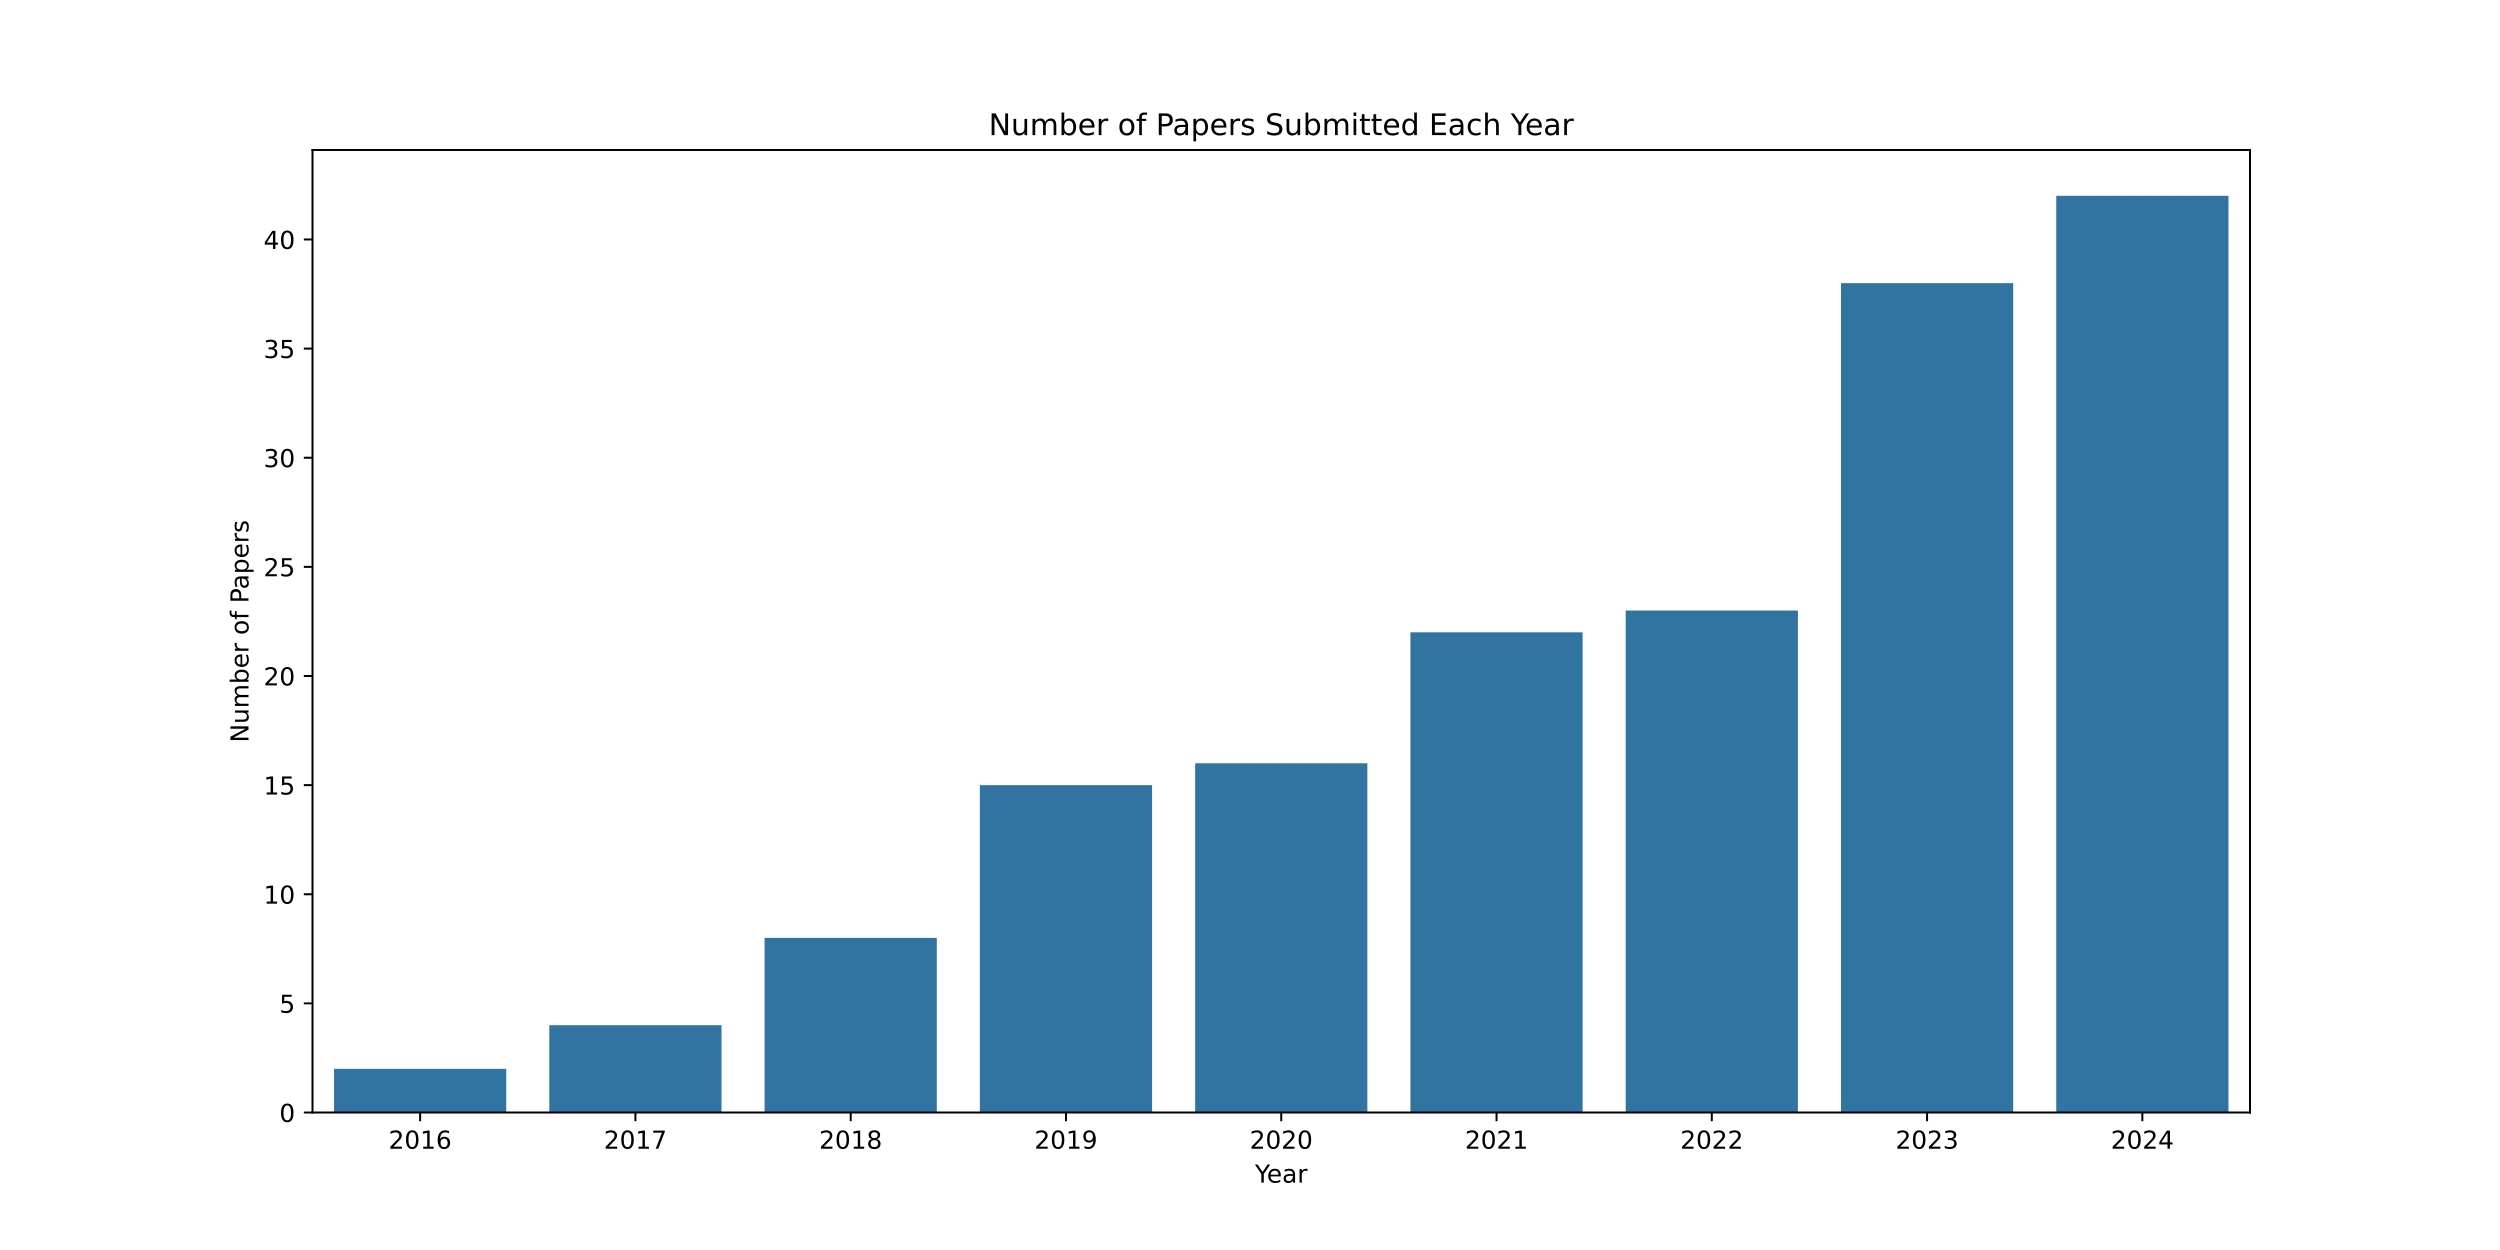
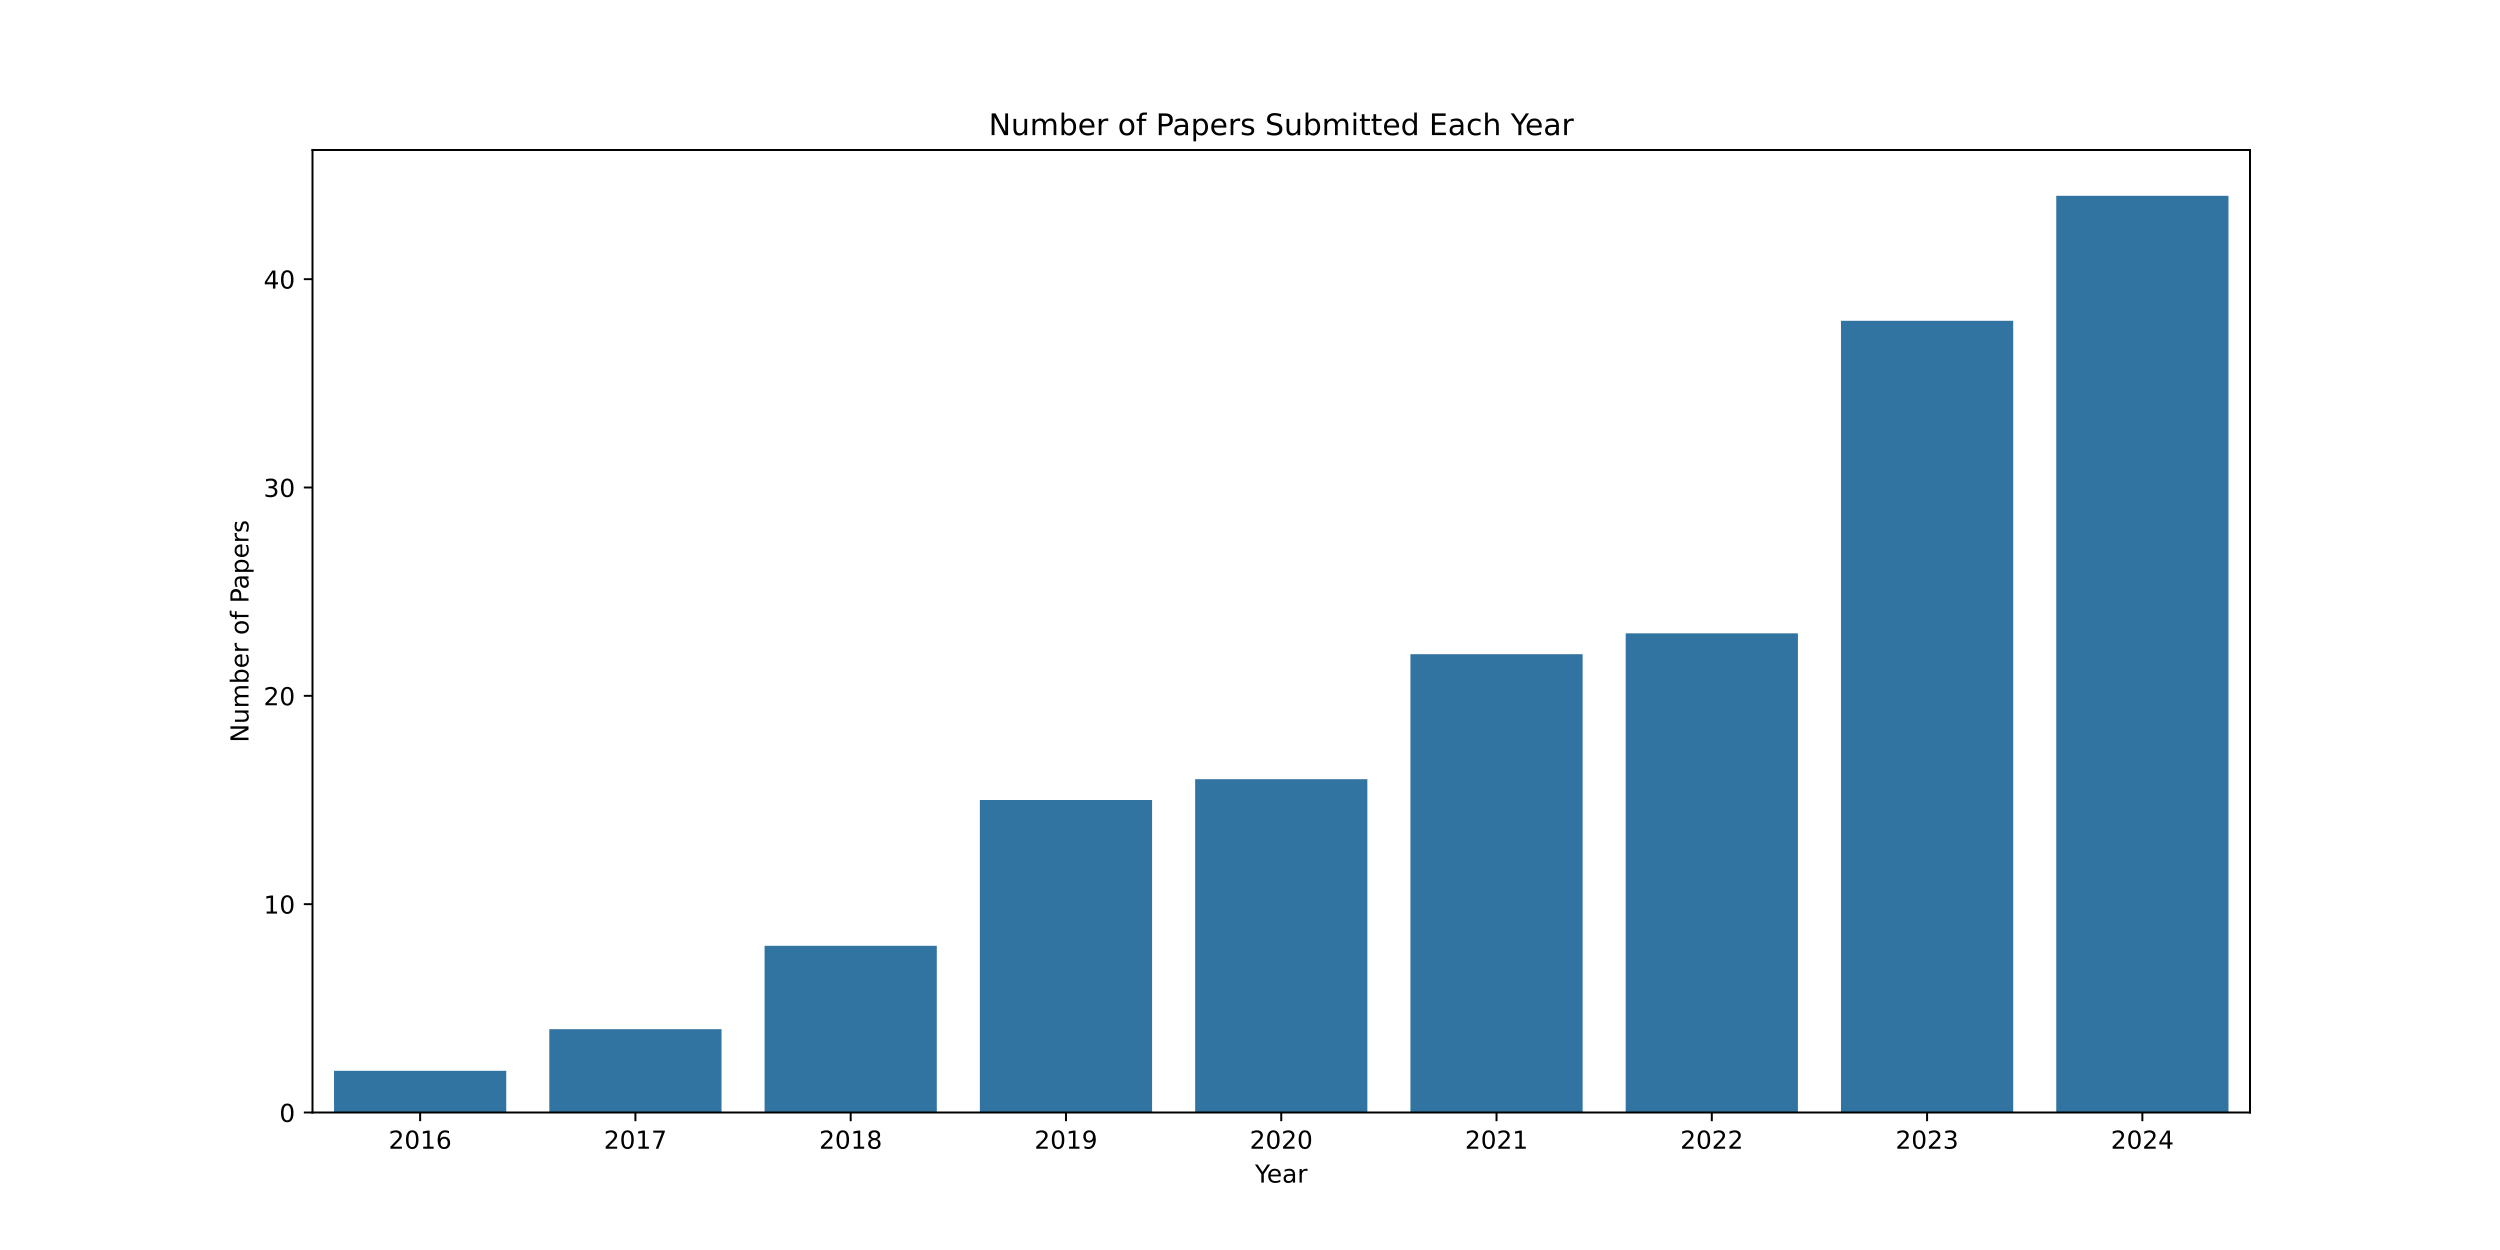
<svg xmlns="http://www.w3.org/2000/svg" xmlns:xlink="http://www.w3.org/1999/xlink" width="1008pt" height="504pt" viewBox="0 0 1008 504" version="1.1">
  <defs>
    <style type="text/css">*{stroke-linejoin: round; stroke-linecap: butt}</style>
  </defs>
  <g id="figure_1">
    <g id="patch_1">
      <path d="M 0 504  L 1008 504  L 1008 0  L 0 0  z " style="fill: #ffffff" />
    </g>
    <g id="axes_1">
      <g id="patch_2">
        <path d="M 126 448.56  L 907.2 448.56  L 907.2 60.48  L 126 60.48  z " style="fill: #ffffff" />
      </g>
      <g id="patch_3">
-         <path d="M 134.68 448.56  L 204.12 448.56  L 204.12 430.96  L 134.68 430.96  z " clip-path="url(#p4bd3d95fc5)" style="fill: #3274a1" />
+         <path d="M 134.68 448.56  L 204.12 448.56  L 204.12 431.76  L 134.68 431.76  z " clip-path="url(#p99aa5c724b)" style="fill: #3274a1" />
      </g>
      <g id="patch_4">
-         <path d="M 221.48 448.56  L 290.92 448.56  L 290.92 413.36  L 221.48 413.36  z " clip-path="url(#p4bd3d95fc5)" style="fill: #3274a1" />
+         <path d="M 221.48 448.56  L 290.92 448.56  L 290.92 414.96  L 221.48 414.96  z " clip-path="url(#p99aa5c724b)" style="fill: #3274a1" />
      </g>
      <g id="patch_5">
-         <path d="M 308.28 448.56  L 377.72 448.56  L 377.72 378.16  L 308.28 378.16  z " clip-path="url(#p4bd3d95fc5)" style="fill: #3274a1" />
+         <path d="M 308.28 448.56  L 377.72 448.56  L 377.72 381.36  L 308.28 381.36  z " clip-path="url(#p99aa5c724b)" style="fill: #3274a1" />
      </g>
      <g id="patch_6">
-         <path d="M 395.08 448.56  L 464.52 448.56  L 464.52 316.56  L 395.08 316.56  z " clip-path="url(#p4bd3d95fc5)" style="fill: #3274a1" />
+         <path d="M 395.08 448.56  L 464.52 448.56  L 464.52 322.56  L 395.08 322.56  z " clip-path="url(#p99aa5c724b)" style="fill: #3274a1" />
      </g>
      <g id="patch_7">
-         <path d="M 481.88 448.56  L 551.32 448.56  L 551.32 307.76  L 481.88 307.76  z " clip-path="url(#p4bd3d95fc5)" style="fill: #3274a1" />
+         <path d="M 481.88 448.56  L 551.32 448.56  L 551.32 314.16  L 481.88 314.16  z " clip-path="url(#p99aa5c724b)" style="fill: #3274a1" />
      </g>
      <g id="patch_8">
-         <path d="M 568.68 448.56  L 638.12 448.56  L 638.12 254.96  L 568.68 254.96  z " clip-path="url(#p4bd3d95fc5)" style="fill: #3274a1" />
+         <path d="M 568.68 448.56  L 638.12 448.56  L 638.12 263.76  L 568.68 263.76  z " clip-path="url(#p99aa5c724b)" style="fill: #3274a1" />
      </g>
      <g id="patch_9">
-         <path d="M 655.48 448.56  L 724.92 448.56  L 724.92 246.16  L 655.48 246.16  z " clip-path="url(#p4bd3d95fc5)" style="fill: #3274a1" />
+         <path d="M 655.48 448.56  L 724.92 448.56  L 724.92 255.36  L 655.48 255.36  z " clip-path="url(#p99aa5c724b)" style="fill: #3274a1" />
      </g>
      <g id="patch_10">
-         <path d="M 742.28 448.56  L 811.72 448.56  L 811.72 114.16  L 742.28 114.16  z " clip-path="url(#p4bd3d95fc5)" style="fill: #3274a1" />
+         <path d="M 742.28 448.56  L 811.72 448.56  L 811.72 129.36  L 742.28 129.36  z " clip-path="url(#p99aa5c724b)" style="fill: #3274a1" />
      </g>
      <g id="patch_11">
-         <path d="M 829.08 448.56  L 898.52 448.56  L 898.52 78.96  L 829.08 78.96  z " clip-path="url(#p4bd3d95fc5)" style="fill: #3274a1" />
+         <path d="M 829.08 448.56  L 898.52 448.56  L 898.52 78.96  L 829.08 78.96  z " clip-path="url(#p99aa5c724b)" style="fill: #3274a1" />
      </g>
      <g id="matplotlib.axis_1">
        <g id="xtick_1">
          <g id="line2d_1">
            <defs>
-               <path id="ma9e0c450a4" d="M 0 0  L 0 3.5  " style="stroke: #000000; stroke-width: 0.8" />
+               <path id="mf216f51c24" d="M 0 0  L 0 3.5  " style="stroke: #000000; stroke-width: 0.8" />
            </defs>
            <g>
-               <use xlink:href="#ma9e0c450a4" x="169.4" y="448.56" style="stroke: #000000; stroke-width: 0.8" />
+               <use xlink:href="#mf216f51c24" x="169.4" y="448.56" style="stroke: #000000; stroke-width: 0.8" />
            </g>
          </g>
          <g id="text_1">
            <g transform="translate(156.675 463.1584) scale(0.1 -0.1)">
              <defs>
                <path id="DejaVuSans-32" d="M 1228 531  L 3431 531  L 3431 0  L 469 0  L 469 531  Q 828 903 1448 1529  Q 2069 2156 2228 2338  Q 2531 2678 2651 2914  Q 2772 3150 2772 3378  Q 2772 3750 2511 3984  Q 2250 4219 1831 4219  Q 1534 4219 1204 4116  Q 875 4013 500 3803  L 500 4441  Q 881 4594 1212 4672  Q 1544 4750 1819 4750  Q 2544 4750 2975 4387  Q 3406 4025 3406 3419  Q 3406 3131 3298 2873  Q 3191 2616 2906 2266  Q 2828 2175 2409 1742  Q 1991 1309 1228 531  z " transform="scale(0.015625)" />
                <path id="DejaVuSans-30" d="M 2034 4250  Q 1547 4250 1301 3770  Q 1056 3291 1056 2328  Q 1056 1369 1301 889  Q 1547 409 2034 409  Q 2525 409 2770 889  Q 3016 1369 3016 2328  Q 3016 3291 2770 3770  Q 2525 4250 2034 4250  z M 2034 4750  Q 2819 4750 3233 4129  Q 3647 3509 3647 2328  Q 3647 1150 3233 529  Q 2819 -91 2034 -91  Q 1250 -91 836 529  Q 422 1150 422 2328  Q 422 3509 836 4129  Q 1250 4750 2034 4750  z " transform="scale(0.015625)" />
                <path id="DejaVuSans-31" d="M 794 531  L 1825 531  L 1825 4091  L 703 3866  L 703 4441  L 1819 4666  L 2450 4666  L 2450 531  L 3481 531  L 3481 0  L 794 0  L 794 531  z " transform="scale(0.015625)" />
                <path id="DejaVuSans-36" d="M 2113 2584  Q 1688 2584 1439 2293  Q 1191 2003 1191 1497  Q 1191 994 1439 701  Q 1688 409 2113 409  Q 2538 409 2786 701  Q 3034 994 3034 1497  Q 3034 2003 2786 2293  Q 2538 2584 2113 2584  z M 3366 4563  L 3366 3988  Q 3128 4100 2886 4159  Q 2644 4219 2406 4219  Q 1781 4219 1451 3797  Q 1122 3375 1075 2522  Q 1259 2794 1537 2939  Q 1816 3084 2150 3084  Q 2853 3084 3261 2657  Q 3669 2231 3669 1497  Q 3669 778 3244 343  Q 2819 -91 2113 -91  Q 1303 -91 875 529  Q 447 1150 447 2328  Q 447 3434 972 4092  Q 1497 4750 2381 4750  Q 2619 4750 2861 4703  Q 3103 4656 3366 4563  z " transform="scale(0.015625)" />
              </defs>
              <use xlink:href="#DejaVuSans-32" />
              <use xlink:href="#DejaVuSans-30" x="63.623" />
              <use xlink:href="#DejaVuSans-31" x="127.246" />
              <use xlink:href="#DejaVuSans-36" x="190.869" />
            </g>
          </g>
        </g>
        <g id="xtick_2">
          <g id="line2d_2">
            <g>
-               <use xlink:href="#ma9e0c450a4" x="256.2" y="448.56" style="stroke: #000000; stroke-width: 0.8" />
+               <use xlink:href="#mf216f51c24" x="256.2" y="448.56" style="stroke: #000000; stroke-width: 0.8" />
            </g>
          </g>
          <g id="text_2">
            <g transform="translate(243.475 463.1584) scale(0.1 -0.1)">
              <defs>
                <path id="DejaVuSans-37" d="M 525 4666  L 3525 4666  L 3525 4397  L 1831 0  L 1172 0  L 2766 4134  L 525 4134  L 525 4666  z " transform="scale(0.015625)" />
              </defs>
              <use xlink:href="#DejaVuSans-32" />
              <use xlink:href="#DejaVuSans-30" x="63.623" />
              <use xlink:href="#DejaVuSans-31" x="127.246" />
              <use xlink:href="#DejaVuSans-37" x="190.869" />
            </g>
          </g>
        </g>
        <g id="xtick_3">
          <g id="line2d_3">
            <g>
-               <use xlink:href="#ma9e0c450a4" x="343" y="448.56" style="stroke: #000000; stroke-width: 0.8" />
+               <use xlink:href="#mf216f51c24" x="343" y="448.56" style="stroke: #000000; stroke-width: 0.8" />
            </g>
          </g>
          <g id="text_3">
            <g transform="translate(330.275 463.1584) scale(0.1 -0.1)">
              <defs>
                <path id="DejaVuSans-38" d="M 2034 2216  Q 1584 2216 1326 1975  Q 1069 1734 1069 1313  Q 1069 891 1326 650  Q 1584 409 2034 409  Q 2484 409 2743 651  Q 3003 894 3003 1313  Q 3003 1734 2745 1975  Q 2488 2216 2034 2216  z M 1403 2484  Q 997 2584 770 2862  Q 544 3141 544 3541  Q 544 4100 942 4425  Q 1341 4750 2034 4750  Q 2731 4750 3128 4425  Q 3525 4100 3525 3541  Q 3525 3141 3298 2862  Q 3072 2584 2669 2484  Q 3125 2378 3379 2068  Q 3634 1759 3634 1313  Q 3634 634 3220 271  Q 2806 -91 2034 -91  Q 1263 -91 848 271  Q 434 634 434 1313  Q 434 1759 690 2068  Q 947 2378 1403 2484  z M 1172 3481  Q 1172 3119 1398 2916  Q 1625 2713 2034 2713  Q 2441 2713 2670 2916  Q 2900 3119 2900 3481  Q 2900 3844 2670 4047  Q 2441 4250 2034 4250  Q 1625 4250 1398 4047  Q 1172 3844 1172 3481  z " transform="scale(0.015625)" />
              </defs>
              <use xlink:href="#DejaVuSans-32" />
              <use xlink:href="#DejaVuSans-30" x="63.623" />
              <use xlink:href="#DejaVuSans-31" x="127.246" />
              <use xlink:href="#DejaVuSans-38" x="190.869" />
            </g>
          </g>
        </g>
        <g id="xtick_4">
          <g id="line2d_4">
            <g>
-               <use xlink:href="#ma9e0c450a4" x="429.8" y="448.56" style="stroke: #000000; stroke-width: 0.8" />
+               <use xlink:href="#mf216f51c24" x="429.8" y="448.56" style="stroke: #000000; stroke-width: 0.8" />
            </g>
          </g>
          <g id="text_4">
            <g transform="translate(417.075 463.1584) scale(0.1 -0.1)">
              <defs>
                <path id="DejaVuSans-39" d="M 703 97  L 703 672  Q 941 559 1184 500  Q 1428 441 1663 441  Q 2288 441 2617 861  Q 2947 1281 2994 2138  Q 2813 1869 2534 1725  Q 2256 1581 1919 1581  Q 1219 1581 811 2004  Q 403 2428 403 3163  Q 403 3881 828 4315  Q 1253 4750 1959 4750  Q 2769 4750 3195 4129  Q 3622 3509 3622 2328  Q 3622 1225 3098 567  Q 2575 -91 1691 -91  Q 1453 -91 1209 -44  Q 966 3 703 97  z M 1959 2075  Q 2384 2075 2632 2365  Q 2881 2656 2881 3163  Q 2881 3666 2632 3958  Q 2384 4250 1959 4250  Q 1534 4250 1286 3958  Q 1038 3666 1038 3163  Q 1038 2656 1286 2365  Q 1534 2075 1959 2075  z " transform="scale(0.015625)" />
              </defs>
              <use xlink:href="#DejaVuSans-32" />
              <use xlink:href="#DejaVuSans-30" x="63.623" />
              <use xlink:href="#DejaVuSans-31" x="127.246" />
              <use xlink:href="#DejaVuSans-39" x="190.869" />
            </g>
          </g>
        </g>
        <g id="xtick_5">
          <g id="line2d_5">
            <g>
-               <use xlink:href="#ma9e0c450a4" x="516.6" y="448.56" style="stroke: #000000; stroke-width: 0.8" />
+               <use xlink:href="#mf216f51c24" x="516.6" y="448.56" style="stroke: #000000; stroke-width: 0.8" />
            </g>
          </g>
          <g id="text_5">
            <g transform="translate(503.875 463.1584) scale(0.1 -0.1)">
              <use xlink:href="#DejaVuSans-32" />
              <use xlink:href="#DejaVuSans-30" x="63.623" />
              <use xlink:href="#DejaVuSans-32" x="127.246" />
              <use xlink:href="#DejaVuSans-30" x="190.869" />
            </g>
          </g>
        </g>
        <g id="xtick_6">
          <g id="line2d_6">
            <g>
-               <use xlink:href="#ma9e0c450a4" x="603.4" y="448.56" style="stroke: #000000; stroke-width: 0.8" />
+               <use xlink:href="#mf216f51c24" x="603.4" y="448.56" style="stroke: #000000; stroke-width: 0.8" />
            </g>
          </g>
          <g id="text_6">
            <g transform="translate(590.675 463.1584) scale(0.1 -0.1)">
              <use xlink:href="#DejaVuSans-32" />
              <use xlink:href="#DejaVuSans-30" x="63.623" />
              <use xlink:href="#DejaVuSans-32" x="127.246" />
              <use xlink:href="#DejaVuSans-31" x="190.869" />
            </g>
          </g>
        </g>
        <g id="xtick_7">
          <g id="line2d_7">
            <g>
-               <use xlink:href="#ma9e0c450a4" x="690.2" y="448.56" style="stroke: #000000; stroke-width: 0.8" />
+               <use xlink:href="#mf216f51c24" x="690.2" y="448.56" style="stroke: #000000; stroke-width: 0.8" />
            </g>
          </g>
          <g id="text_7">
            <g transform="translate(677.475 463.1584) scale(0.1 -0.1)">
              <use xlink:href="#DejaVuSans-32" />
              <use xlink:href="#DejaVuSans-30" x="63.623" />
              <use xlink:href="#DejaVuSans-32" x="127.246" />
              <use xlink:href="#DejaVuSans-32" x="190.869" />
            </g>
          </g>
        </g>
        <g id="xtick_8">
          <g id="line2d_8">
            <g>
-               <use xlink:href="#ma9e0c450a4" x="777" y="448.56" style="stroke: #000000; stroke-width: 0.8" />
+               <use xlink:href="#mf216f51c24" x="777" y="448.56" style="stroke: #000000; stroke-width: 0.8" />
            </g>
          </g>
          <g id="text_8">
            <g transform="translate(764.275 463.1584) scale(0.1 -0.1)">
              <defs>
                <path id="DejaVuSans-33" d="M 2597 2516  Q 3050 2419 3304 2112  Q 3559 1806 3559 1356  Q 3559 666 3084 287  Q 2609 -91 1734 -91  Q 1441 -91 1130 -33  Q 819 25 488 141  L 488 750  Q 750 597 1062 519  Q 1375 441 1716 441  Q 2309 441 2620 675  Q 2931 909 2931 1356  Q 2931 1769 2642 2001  Q 2353 2234 1838 2234  L 1294 2234  L 1294 2753  L 1863 2753  Q 2328 2753 2575 2939  Q 2822 3125 2822 3475  Q 2822 3834 2567 4026  Q 2313 4219 1838 4219  Q 1578 4219 1281 4162  Q 984 4106 628 3988  L 628 4550  Q 988 4650 1302 4700  Q 1616 4750 1894 4750  Q 2613 4750 3031 4423  Q 3450 4097 3450 3541  Q 3450 3153 3228 2886  Q 3006 2619 2597 2516  z " transform="scale(0.015625)" />
              </defs>
              <use xlink:href="#DejaVuSans-32" />
              <use xlink:href="#DejaVuSans-30" x="63.623" />
              <use xlink:href="#DejaVuSans-32" x="127.246" />
              <use xlink:href="#DejaVuSans-33" x="190.869" />
            </g>
          </g>
        </g>
        <g id="xtick_9">
          <g id="line2d_9">
            <g>
-               <use xlink:href="#ma9e0c450a4" x="863.8" y="448.56" style="stroke: #000000; stroke-width: 0.8" />
+               <use xlink:href="#mf216f51c24" x="863.8" y="448.56" style="stroke: #000000; stroke-width: 0.8" />
            </g>
          </g>
          <g id="text_9">
            <g transform="translate(851.075 463.1584) scale(0.1 -0.1)">
              <defs>
                <path id="DejaVuSans-34" d="M 2419 4116  L 825 1625  L 2419 1625  L 2419 4116  z M 2253 4666  L 3047 4666  L 3047 1625  L 3713 1625  L 3713 1100  L 3047 1100  L 3047 0  L 2419 0  L 2419 1100  L 313 1100  L 313 1709  L 2253 4666  z " transform="scale(0.015625)" />
              </defs>
              <use xlink:href="#DejaVuSans-32" />
              <use xlink:href="#DejaVuSans-30" x="63.623" />
              <use xlink:href="#DejaVuSans-32" x="127.246" />
              <use xlink:href="#DejaVuSans-34" x="190.869" />
            </g>
          </g>
        </g>
        <g id="text_10">
          <g transform="translate(506.0125 476.8366) scale(0.1 -0.1)">
            <defs>
              <path id="DejaVuSans-59" d="M -13 4666  L 666 4666  L 1959 2747  L 3244 4666  L 3922 4666  L 2272 2222  L 2272 0  L 1638 0  L 1638 2222  L -13 4666  z " transform="scale(0.015625)" />
              <path id="DejaVuSans-65" d="M 3597 1894  L 3597 1613  L 953 1613  Q 991 1019 1311 708  Q 1631 397 2203 397  Q 2534 397 2845 478  Q 3156 559 3463 722  L 3463 178  Q 3153 47 2828 -22  Q 2503 -91 2169 -91  Q 1331 -91 842 396  Q 353 884 353 1716  Q 353 2575 817 3079  Q 1281 3584 2069 3584  Q 2775 3584 3186 3129  Q 3597 2675 3597 1894  z M 3022 2063  Q 3016 2534 2758 2815  Q 2500 3097 2075 3097  Q 1594 3097 1305 2825  Q 1016 2553 972 2059  L 3022 2063  z " transform="scale(0.015625)" />
              <path id="DejaVuSans-61" d="M 2194 1759  Q 1497 1759 1228 1600  Q 959 1441 959 1056  Q 959 750 1161 570  Q 1363 391 1709 391  Q 2188 391 2477 730  Q 2766 1069 2766 1631  L 2766 1759  L 2194 1759  z M 3341 1997  L 3341 0  L 2766 0  L 2766 531  Q 2569 213 2275 61  Q 1981 -91 1556 -91  Q 1019 -91 701 211  Q 384 513 384 1019  Q 384 1609 779 1909  Q 1175 2209 1959 2209  L 2766 2209  L 2766 2266  Q 2766 2663 2505 2880  Q 2244 3097 1772 3097  Q 1472 3097 1187 3025  Q 903 2953 641 2809  L 641 3341  Q 956 3463 1253 3523  Q 1550 3584 1831 3584  Q 2591 3584 2966 3190  Q 3341 2797 3341 1997  z " transform="scale(0.015625)" />
              <path id="DejaVuSans-72" d="M 2631 2963  Q 2534 3019 2420 3045  Q 2306 3072 2169 3072  Q 1681 3072 1420 2755  Q 1159 2438 1159 1844  L 1159 0  L 581 0  L 581 3500  L 1159 3500  L 1159 2956  Q 1341 3275 1631 3429  Q 1922 3584 2338 3584  Q 2397 3584 2469 3576  Q 2541 3569 2628 3553  L 2631 2963  z " transform="scale(0.015625)" />
            </defs>
            <use xlink:href="#DejaVuSans-59" />
            <use xlink:href="#DejaVuSans-65" x="47.834" />
            <use xlink:href="#DejaVuSans-61" x="109.357" />
            <use xlink:href="#DejaVuSans-72" x="170.637" />
          </g>
        </g>
      </g>
      <g id="matplotlib.axis_2">
        <g id="ytick_1">
          <g id="line2d_10">
            <defs>
-               <path id="m248f8a9b09" d="M 0 0  L -3.5 0  " style="stroke: #000000; stroke-width: 0.8" />
+               <path id="md901f7b1da" d="M 0 0  L -3.5 0  " style="stroke: #000000; stroke-width: 0.8" />
            </defs>
            <g>
-               <use xlink:href="#m248f8a9b09" x="126" y="448.56" style="stroke: #000000; stroke-width: 0.8" />
+               <use xlink:href="#md901f7b1da" x="126" y="448.56" style="stroke: #000000; stroke-width: 0.8" />
            </g>
          </g>
          <g id="text_11">
            <g transform="translate(112.6375 452.3592) scale(0.1 -0.1)">
              <use xlink:href="#DejaVuSans-30" />
            </g>
          </g>
        </g>
        <g id="ytick_2">
          <g id="line2d_11">
            <g>
-               <use xlink:href="#m248f8a9b09" x="126" y="404.56" style="stroke: #000000; stroke-width: 0.8" />
+               <use xlink:href="#md901f7b1da" x="126" y="364.56" style="stroke: #000000; stroke-width: 0.8" />
            </g>
          </g>
          <g id="text_12">
-             <g transform="translate(112.6375 408.3592) scale(0.1 -0.1)">
-               <defs>
-                 <path id="DejaVuSans-35" d="M 691 4666  L 3169 4666  L 3169 4134  L 1269 4134  L 1269 2991  Q 1406 3038 1543 3061  Q 1681 3084 1819 3084  Q 2600 3084 3056 2656  Q 3513 2228 3513 1497  Q 3513 744 3044 326  Q 2575 -91 1722 -91  Q 1428 -91 1123 -41  Q 819 9 494 109  L 494 744  Q 775 591 1075 516  Q 1375 441 1709 441  Q 2250 441 2565 725  Q 2881 1009 2881 1497  Q 2881 1984 2565 2268  Q 2250 2553 1709 2553  Q 1456 2553 1204 2497  Q 953 2441 691 2322  L 691 4666  z " transform="scale(0.015625)" />
-               </defs>
-               <use xlink:href="#DejaVuSans-35" />
+             <g transform="translate(106.275 368.3592) scale(0.1 -0.1)">
+               <use xlink:href="#DejaVuSans-31" />
+               <use xlink:href="#DejaVuSans-30" x="63.623" />
            </g>
          </g>
        </g>
        <g id="ytick_3">
          <g id="line2d_12">
            <g>
-               <use xlink:href="#m248f8a9b09" x="126" y="360.56" style="stroke: #000000; stroke-width: 0.8" />
+               <use xlink:href="#md901f7b1da" x="126" y="280.56" style="stroke: #000000; stroke-width: 0.8" />
            </g>
          </g>
          <g id="text_13">
-             <g transform="translate(106.275 364.3592) scale(0.1 -0.1)">
-               <use xlink:href="#DejaVuSans-31" />
+             <g transform="translate(106.275 284.3592) scale(0.1 -0.1)">
+               <use xlink:href="#DejaVuSans-32" />
              <use xlink:href="#DejaVuSans-30" x="63.623" />
            </g>
          </g>
        </g>
        <g id="ytick_4">
          <g id="line2d_13">
            <g>
-               <use xlink:href="#m248f8a9b09" x="126" y="316.56" style="stroke: #000000; stroke-width: 0.8" />
+               <use xlink:href="#md901f7b1da" x="126" y="196.56" style="stroke: #000000; stroke-width: 0.8" />
            </g>
          </g>
          <g id="text_14">
-             <g transform="translate(106.275 320.3592) scale(0.1 -0.1)">
-               <use xlink:href="#DejaVuSans-31" />
-               <use xlink:href="#DejaVuSans-35" x="63.623" />
+             <g transform="translate(106.275 200.3592) scale(0.1 -0.1)">
+               <use xlink:href="#DejaVuSans-33" />
+               <use xlink:href="#DejaVuSans-30" x="63.623" />
            </g>
          </g>
        </g>
        <g id="ytick_5">
          <g id="line2d_14">
            <g>
-               <use xlink:href="#m248f8a9b09" x="126" y="272.56" style="stroke: #000000; stroke-width: 0.8" />
+               <use xlink:href="#md901f7b1da" x="126" y="112.56" style="stroke: #000000; stroke-width: 0.8" />
            </g>
          </g>
          <g id="text_15">
-             <g transform="translate(106.275 276.3592) scale(0.1 -0.1)">
-               <use xlink:href="#DejaVuSans-32" />
-               <use xlink:href="#DejaVuSans-30" x="63.623" />
-             </g>
-           </g>
-         </g>
-         <g id="ytick_6">
-           <g id="line2d_15">
-             <g>
-               <use xlink:href="#m248f8a9b09" x="126" y="228.56" style="stroke: #000000; stroke-width: 0.8" />
-             </g>
-           </g>
-           <g id="text_16">
-             <g transform="translate(106.275 232.3592) scale(0.1 -0.1)">
-               <use xlink:href="#DejaVuSans-32" />
-               <use xlink:href="#DejaVuSans-35" x="63.623" />
-             </g>
-           </g>
-         </g>
-         <g id="ytick_7">
-           <g id="line2d_16">
-             <g>
-               <use xlink:href="#m248f8a9b09" x="126" y="184.56" style="stroke: #000000; stroke-width: 0.8" />
-             </g>
-           </g>
-           <g id="text_17">
-             <g transform="translate(106.275 188.3592) scale(0.1 -0.1)">
-               <use xlink:href="#DejaVuSans-33" />
-               <use xlink:href="#DejaVuSans-30" x="63.623" />
-             </g>
-           </g>
-         </g>
-         <g id="ytick_8">
-           <g id="line2d_17">
-             <g>
-               <use xlink:href="#m248f8a9b09" x="126" y="140.56" style="stroke: #000000; stroke-width: 0.8" />
-             </g>
-           </g>
-           <g id="text_18">
-             <g transform="translate(106.275 144.3592) scale(0.1 -0.1)">
-               <use xlink:href="#DejaVuSans-33" />
-               <use xlink:href="#DejaVuSans-35" x="63.623" />
-             </g>
-           </g>
-         </g>
-         <g id="ytick_9">
-           <g id="line2d_18">
-             <g>
-               <use xlink:href="#m248f8a9b09" x="126" y="96.56" style="stroke: #000000; stroke-width: 0.8" />
-             </g>
-           </g>
-           <g id="text_19">
-             <g transform="translate(106.275 100.3592) scale(0.1 -0.1)">
+             <g transform="translate(106.275 116.3592) scale(0.1 -0.1)">
              <use xlink:href="#DejaVuSans-34" />
              <use xlink:href="#DejaVuSans-30" x="63.623" />
            </g>
          </g>
        </g>
-         <g id="text_20">
+         <g id="text_16">
          <g transform="translate(100.1953 299.3684) rotate(-90) scale(0.1 -0.1)">
            <defs>
              <path id="DejaVuSans-4e" d="M 628 4666  L 1478 4666  L 3547 763  L 3547 4666  L 4159 4666  L 4159 0  L 3309 0  L 1241 3903  L 1241 0  L 628 0  L 628 4666  z " transform="scale(0.015625)" />
              <path id="DejaVuSans-75" d="M 544 1381  L 544 3500  L 1119 3500  L 1119 1403  Q 1119 906 1312 657  Q 1506 409 1894 409  Q 2359 409 2629 706  Q 2900 1003 2900 1516  L 2900 3500  L 3475 3500  L 3475 0  L 2900 0  L 2900 538  Q 2691 219 2414 64  Q 2138 -91 1772 -91  Q 1169 -91 856 284  Q 544 659 544 1381  z M 1991 3584  L 1991 3584  z " transform="scale(0.015625)" />
              <path id="DejaVuSans-6d" d="M 3328 2828  Q 3544 3216 3844 3400  Q 4144 3584 4550 3584  Q 5097 3584 5394 3201  Q 5691 2819 5691 2113  L 5691 0  L 5113 0  L 5113 2094  Q 5113 2597 4934 2840  Q 4756 3084 4391 3084  Q 3944 3084 3684 2787  Q 3425 2491 3425 1978  L 3425 0  L 2847 0  L 2847 2094  Q 2847 2600 2669 2842  Q 2491 3084 2119 3084  Q 1678 3084 1418 2786  Q 1159 2488 1159 1978  L 1159 0  L 581 0  L 581 3500  L 1159 3500  L 1159 2956  Q 1356 3278 1631 3431  Q 1906 3584 2284 3584  Q 2666 3584 2933 3390  Q 3200 3197 3328 2828  z " transform="scale(0.015625)" />
              <path id="DejaVuSans-62" d="M 3116 1747  Q 3116 2381 2855 2742  Q 2594 3103 2138 3103  Q 1681 3103 1420 2742  Q 1159 2381 1159 1747  Q 1159 1113 1420 752  Q 1681 391 2138 391  Q 2594 391 2855 752  Q 3116 1113 3116 1747  z M 1159 2969  Q 1341 3281 1617 3432  Q 1894 3584 2278 3584  Q 2916 3584 3314 3078  Q 3713 2572 3713 1747  Q 3713 922 3314 415  Q 2916 -91 2278 -91  Q 1894 -91 1617 61  Q 1341 213 1159 525  L 1159 0  L 581 0  L 581 4863  L 1159 4863  L 1159 2969  z " transform="scale(0.015625)" />
              <path id="DejaVuSans-20" transform="scale(0.015625)" />
              <path id="DejaVuSans-6f" d="M 1959 3097  Q 1497 3097 1228 2736  Q 959 2375 959 1747  Q 959 1119 1226 758  Q 1494 397 1959 397  Q 2419 397 2687 759  Q 2956 1122 2956 1747  Q 2956 2369 2687 2733  Q 2419 3097 1959 3097  z M 1959 3584  Q 2709 3584 3137 3096  Q 3566 2609 3566 1747  Q 3566 888 3137 398  Q 2709 -91 1959 -91  Q 1206 -91 779 398  Q 353 888 353 1747  Q 353 2609 779 3096  Q 1206 3584 1959 3584  z " transform="scale(0.015625)" />
              <path id="DejaVuSans-66" d="M 2375 4863  L 2375 4384  L 1825 4384  Q 1516 4384 1395 4259  Q 1275 4134 1275 3809  L 1275 3500  L 2222 3500  L 2222 3053  L 1275 3053  L 1275 0  L 697 0  L 697 3053  L 147 3053  L 147 3500  L 697 3500  L 697 3744  Q 697 4328 969 4595  Q 1241 4863 1831 4863  L 2375 4863  z " transform="scale(0.015625)" />
              <path id="DejaVuSans-50" d="M 1259 4147  L 1259 2394  L 2053 2394  Q 2494 2394 2734 2622  Q 2975 2850 2975 3272  Q 2975 3691 2734 3919  Q 2494 4147 2053 4147  L 1259 4147  z M 628 4666  L 2053 4666  Q 2838 4666 3239 4311  Q 3641 3956 3641 3272  Q 3641 2581 3239 2228  Q 2838 1875 2053 1875  L 1259 1875  L 1259 0  L 628 0  L 628 4666  z " transform="scale(0.015625)" />
              <path id="DejaVuSans-70" d="M 1159 525  L 1159 -1331  L 581 -1331  L 581 3500  L 1159 3500  L 1159 2969  Q 1341 3281 1617 3432  Q 1894 3584 2278 3584  Q 2916 3584 3314 3078  Q 3713 2572 3713 1747  Q 3713 922 3314 415  Q 2916 -91 2278 -91  Q 1894 -91 1617 61  Q 1341 213 1159 525  z M 3116 1747  Q 3116 2381 2855 2742  Q 2594 3103 2138 3103  Q 1681 3103 1420 2742  Q 1159 2381 1159 1747  Q 1159 1113 1420 752  Q 1681 391 2138 391  Q 2594 391 2855 752  Q 3116 1113 3116 1747  z " transform="scale(0.015625)" />
              <path id="DejaVuSans-73" d="M 2834 3397  L 2834 2853  Q 2591 2978 2328 3040  Q 2066 3103 1784 3103  Q 1356 3103 1142 2972  Q 928 2841 928 2578  Q 928 2378 1081 2264  Q 1234 2150 1697 2047  L 1894 2003  Q 2506 1872 2764 1633  Q 3022 1394 3022 966  Q 3022 478 2636 193  Q 2250 -91 1575 -91  Q 1294 -91 989 -36  Q 684 19 347 128  L 347 722  Q 666 556 975 473  Q 1284 391 1588 391  Q 1994 391 2212 530  Q 2431 669 2431 922  Q 2431 1156 2273 1281  Q 2116 1406 1581 1522  L 1381 1569  Q 847 1681 609 1914  Q 372 2147 372 2553  Q 372 3047 722 3315  Q 1072 3584 1716 3584  Q 2034 3584 2315 3537  Q 2597 3491 2834 3397  z " transform="scale(0.015625)" />
            </defs>
            <use xlink:href="#DejaVuSans-4e" />
            <use xlink:href="#DejaVuSans-75" x="74.805" />
            <use xlink:href="#DejaVuSans-6d" x="138.184" />
            <use xlink:href="#DejaVuSans-62" x="235.596" />
            <use xlink:href="#DejaVuSans-65" x="299.072" />
            <use xlink:href="#DejaVuSans-72" x="360.596" />
            <use xlink:href="#DejaVuSans-20" x="401.709" />
            <use xlink:href="#DejaVuSans-6f" x="433.496" />
            <use xlink:href="#DejaVuSans-66" x="494.678" />
            <use xlink:href="#DejaVuSans-20" x="529.883" />
            <use xlink:href="#DejaVuSans-50" x="561.67" />
            <use xlink:href="#DejaVuSans-61" x="617.473" />
            <use xlink:href="#DejaVuSans-70" x="678.752" />
            <use xlink:href="#DejaVuSans-65" x="742.229" />
            <use xlink:href="#DejaVuSans-72" x="803.752" />
            <use xlink:href="#DejaVuSans-73" x="844.865" />
          </g>
        </g>
      </g>
+       <g id="line2d_15">
+         <path clip-path="url(#p99aa5c724b)" style="fill: none; stroke: #424242; stroke-width: 2.25; stroke-linecap: square" />
+       </g>
+       <g id="line2d_16">
+         <path clip-path="url(#p99aa5c724b)" style="fill: none; stroke: #424242; stroke-width: 2.25; stroke-linecap: square" />
+       </g>
+       <g id="line2d_17">
+         <path clip-path="url(#p99aa5c724b)" style="fill: none; stroke: #424242; stroke-width: 2.25; stroke-linecap: square" />
+       </g>
+       <g id="line2d_18">
+         <path clip-path="url(#p99aa5c724b)" style="fill: none; stroke: #424242; stroke-width: 2.25; stroke-linecap: square" />
+       </g>
      <g id="line2d_19">
-         <path clip-path="url(#p4bd3d95fc5)" style="fill: none; stroke: #424242; stroke-width: 2.25; stroke-linecap: square" />
+         <path clip-path="url(#p99aa5c724b)" style="fill: none; stroke: #424242; stroke-width: 2.25; stroke-linecap: square" />
      </g>
      <g id="line2d_20">
-         <path clip-path="url(#p4bd3d95fc5)" style="fill: none; stroke: #424242; stroke-width: 2.25; stroke-linecap: square" />
+         <path clip-path="url(#p99aa5c724b)" style="fill: none; stroke: #424242; stroke-width: 2.25; stroke-linecap: square" />
      </g>
      <g id="line2d_21">
-         <path clip-path="url(#p4bd3d95fc5)" style="fill: none; stroke: #424242; stroke-width: 2.25; stroke-linecap: square" />
+         <path clip-path="url(#p99aa5c724b)" style="fill: none; stroke: #424242; stroke-width: 2.25; stroke-linecap: square" />
      </g>
      <g id="line2d_22">
-         <path clip-path="url(#p4bd3d95fc5)" style="fill: none; stroke: #424242; stroke-width: 2.25; stroke-linecap: square" />
+         <path clip-path="url(#p99aa5c724b)" style="fill: none; stroke: #424242; stroke-width: 2.25; stroke-linecap: square" />
      </g>
      <g id="line2d_23">
-         <path clip-path="url(#p4bd3d95fc5)" style="fill: none; stroke: #424242; stroke-width: 2.25; stroke-linecap: square" />
-       </g>
-       <g id="line2d_24">
-         <path clip-path="url(#p4bd3d95fc5)" style="fill: none; stroke: #424242; stroke-width: 2.25; stroke-linecap: square" />
-       </g>
-       <g id="line2d_25">
-         <path clip-path="url(#p4bd3d95fc5)" style="fill: none; stroke: #424242; stroke-width: 2.25; stroke-linecap: square" />
-       </g>
-       <g id="line2d_26">
-         <path clip-path="url(#p4bd3d95fc5)" style="fill: none; stroke: #424242; stroke-width: 2.25; stroke-linecap: square" />
-       </g>
-       <g id="line2d_27">
-         <path clip-path="url(#p4bd3d95fc5)" style="fill: none; stroke: #424242; stroke-width: 2.25; stroke-linecap: square" />
+         <path clip-path="url(#p99aa5c724b)" style="fill: none; stroke: #424242; stroke-width: 2.25; stroke-linecap: square" />
      </g>
      <g id="patch_12">
        <path d="M 126 448.56  L 126 60.48  " style="fill: none; stroke: #000000; stroke-width: 0.8; stroke-linejoin: miter; stroke-linecap: square" />
      </g>
      <g id="patch_13">
        <path d="M 907.2 448.56  L 907.2 60.48  " style="fill: none; stroke: #000000; stroke-width: 0.8; stroke-linejoin: miter; stroke-linecap: square" />
      </g>
      <g id="patch_14">
        <path d="M 126 448.56  L 907.2 448.56  " style="fill: none; stroke: #000000; stroke-width: 0.8; stroke-linejoin: miter; stroke-linecap: square" />
      </g>
      <g id="patch_15">
        <path d="M 126 60.48  L 907.2 60.48  " style="fill: none; stroke: #000000; stroke-width: 0.8; stroke-linejoin: miter; stroke-linecap: square" />
      </g>
-       <g id="text_21">
+       <g id="text_17">
        <g transform="translate(398.6494 54.48) scale(0.12 -0.12)">
          <defs>
            <path id="DejaVuSans-53" d="M 3425 4513  L 3425 3897  Q 3066 4069 2747 4153  Q 2428 4238 2131 4238  Q 1616 4238 1336 4038  Q 1056 3838 1056 3469  Q 1056 3159 1242 3001  Q 1428 2844 1947 2747  L 2328 2669  Q 3034 2534 3370 2195  Q 3706 1856 3706 1288  Q 3706 609 3251 259  Q 2797 -91 1919 -91  Q 1588 -91 1214 -16  Q 841 59 441 206  L 441 856  Q 825 641 1194 531  Q 1563 422 1919 422  Q 2459 422 2753 634  Q 3047 847 3047 1241  Q 3047 1584 2836 1778  Q 2625 1972 2144 2069  L 1759 2144  Q 1053 2284 737 2584  Q 422 2884 422 3419  Q 422 4038 858 4394  Q 1294 4750 2059 4750  Q 2388 4750 2728 4690  Q 3069 4631 3425 4513  z " transform="scale(0.015625)" />
            <path id="DejaVuSans-69" d="M 603 3500  L 1178 3500  L 1178 0  L 603 0  L 603 3500  z M 603 4863  L 1178 4863  L 1178 4134  L 603 4134  L 603 4863  z " transform="scale(0.015625)" />
            <path id="DejaVuSans-74" d="M 1172 4494  L 1172 3500  L 2356 3500  L 2356 3053  L 1172 3053  L 1172 1153  Q 1172 725 1289 603  Q 1406 481 1766 481  L 2356 481  L 2356 0  L 1766 0  Q 1100 0 847 248  Q 594 497 594 1153  L 594 3053  L 172 3053  L 172 3500  L 594 3500  L 594 4494  L 1172 4494  z " transform="scale(0.015625)" />
            <path id="DejaVuSans-64" d="M 2906 2969  L 2906 4863  L 3481 4863  L 3481 0  L 2906 0  L 2906 525  Q 2725 213 2448 61  Q 2172 -91 1784 -91  Q 1150 -91 751 415  Q 353 922 353 1747  Q 353 2572 751 3078  Q 1150 3584 1784 3584  Q 2172 3584 2448 3432  Q 2725 3281 2906 2969  z M 947 1747  Q 947 1113 1208 752  Q 1469 391 1925 391  Q 2381 391 2643 752  Q 2906 1113 2906 1747  Q 2906 2381 2643 2742  Q 2381 3103 1925 3103  Q 1469 3103 1208 2742  Q 947 2381 947 1747  z " transform="scale(0.015625)" />
            <path id="DejaVuSans-45" d="M 628 4666  L 3578 4666  L 3578 4134  L 1259 4134  L 1259 2753  L 3481 2753  L 3481 2222  L 1259 2222  L 1259 531  L 3634 531  L 3634 0  L 628 0  L 628 4666  z " transform="scale(0.015625)" />
            <path id="DejaVuSans-63" d="M 3122 3366  L 3122 2828  Q 2878 2963 2633 3030  Q 2388 3097 2138 3097  Q 1578 3097 1268 2742  Q 959 2388 959 1747  Q 959 1106 1268 751  Q 1578 397 2138 397  Q 2388 397 2633 464  Q 2878 531 3122 666  L 3122 134  Q 2881 22 2623 -34  Q 2366 -91 2075 -91  Q 1284 -91 818 406  Q 353 903 353 1747  Q 353 2603 823 3093  Q 1294 3584 2113 3584  Q 2378 3584 2631 3529  Q 2884 3475 3122 3366  z " transform="scale(0.015625)" />
            <path id="DejaVuSans-68" d="M 3513 2113  L 3513 0  L 2938 0  L 2938 2094  Q 2938 2591 2744 2837  Q 2550 3084 2163 3084  Q 1697 3084 1428 2787  Q 1159 2491 1159 1978  L 1159 0  L 581 0  L 581 4863  L 1159 4863  L 1159 2956  Q 1366 3272 1645 3428  Q 1925 3584 2291 3584  Q 2894 3584 3203 3211  Q 3513 2838 3513 2113  z " transform="scale(0.015625)" />
          </defs>
          <use xlink:href="#DejaVuSans-4e" />
          <use xlink:href="#DejaVuSans-75" x="74.805" />
          <use xlink:href="#DejaVuSans-6d" x="138.184" />
          <use xlink:href="#DejaVuSans-62" x="235.596" />
          <use xlink:href="#DejaVuSans-65" x="299.072" />
          <use xlink:href="#DejaVuSans-72" x="360.596" />
          <use xlink:href="#DejaVuSans-20" x="401.709" />
          <use xlink:href="#DejaVuSans-6f" x="433.496" />
          <use xlink:href="#DejaVuSans-66" x="494.678" />
          <use xlink:href="#DejaVuSans-20" x="529.883" />
          <use xlink:href="#DejaVuSans-50" x="561.67" />
          <use xlink:href="#DejaVuSans-61" x="617.473" />
          <use xlink:href="#DejaVuSans-70" x="678.752" />
          <use xlink:href="#DejaVuSans-65" x="742.229" />
          <use xlink:href="#DejaVuSans-72" x="803.752" />
          <use xlink:href="#DejaVuSans-73" x="844.865" />
          <use xlink:href="#DejaVuSans-20" x="896.965" />
          <use xlink:href="#DejaVuSans-53" x="928.752" />
          <use xlink:href="#DejaVuSans-75" x="992.229" />
          <use xlink:href="#DejaVuSans-62" x="1055.607" />
          <use xlink:href="#DejaVuSans-6d" x="1119.084" />
          <use xlink:href="#DejaVuSans-69" x="1216.496" />
          <use xlink:href="#DejaVuSans-74" x="1244.279" />
          <use xlink:href="#DejaVuSans-74" x="1283.488" />
          <use xlink:href="#DejaVuSans-65" x="1322.697" />
          <use xlink:href="#DejaVuSans-64" x="1384.221" />
          <use xlink:href="#DejaVuSans-20" x="1447.697" />
          <use xlink:href="#DejaVuSans-45" x="1479.484" />
          <use xlink:href="#DejaVuSans-61" x="1542.668" />
          <use xlink:href="#DejaVuSans-63" x="1603.947" />
          <use xlink:href="#DejaVuSans-68" x="1658.928" />
          <use xlink:href="#DejaVuSans-20" x="1722.307" />
          <use xlink:href="#DejaVuSans-59" x="1754.094" />
          <use xlink:href="#DejaVuSans-65" x="1801.928" />
          <use xlink:href="#DejaVuSans-61" x="1863.451" />
          <use xlink:href="#DejaVuSans-72" x="1924.73" />
        </g>
      </g>
    </g>
  </g>
  <defs>
-     <clipPath id="p4bd3d95fc5">
+     <clipPath id="p99aa5c724b">
      <rect x="126" y="60.48" width="781.2" height="388.08" />
    </clipPath>
  </defs>
</svg>
